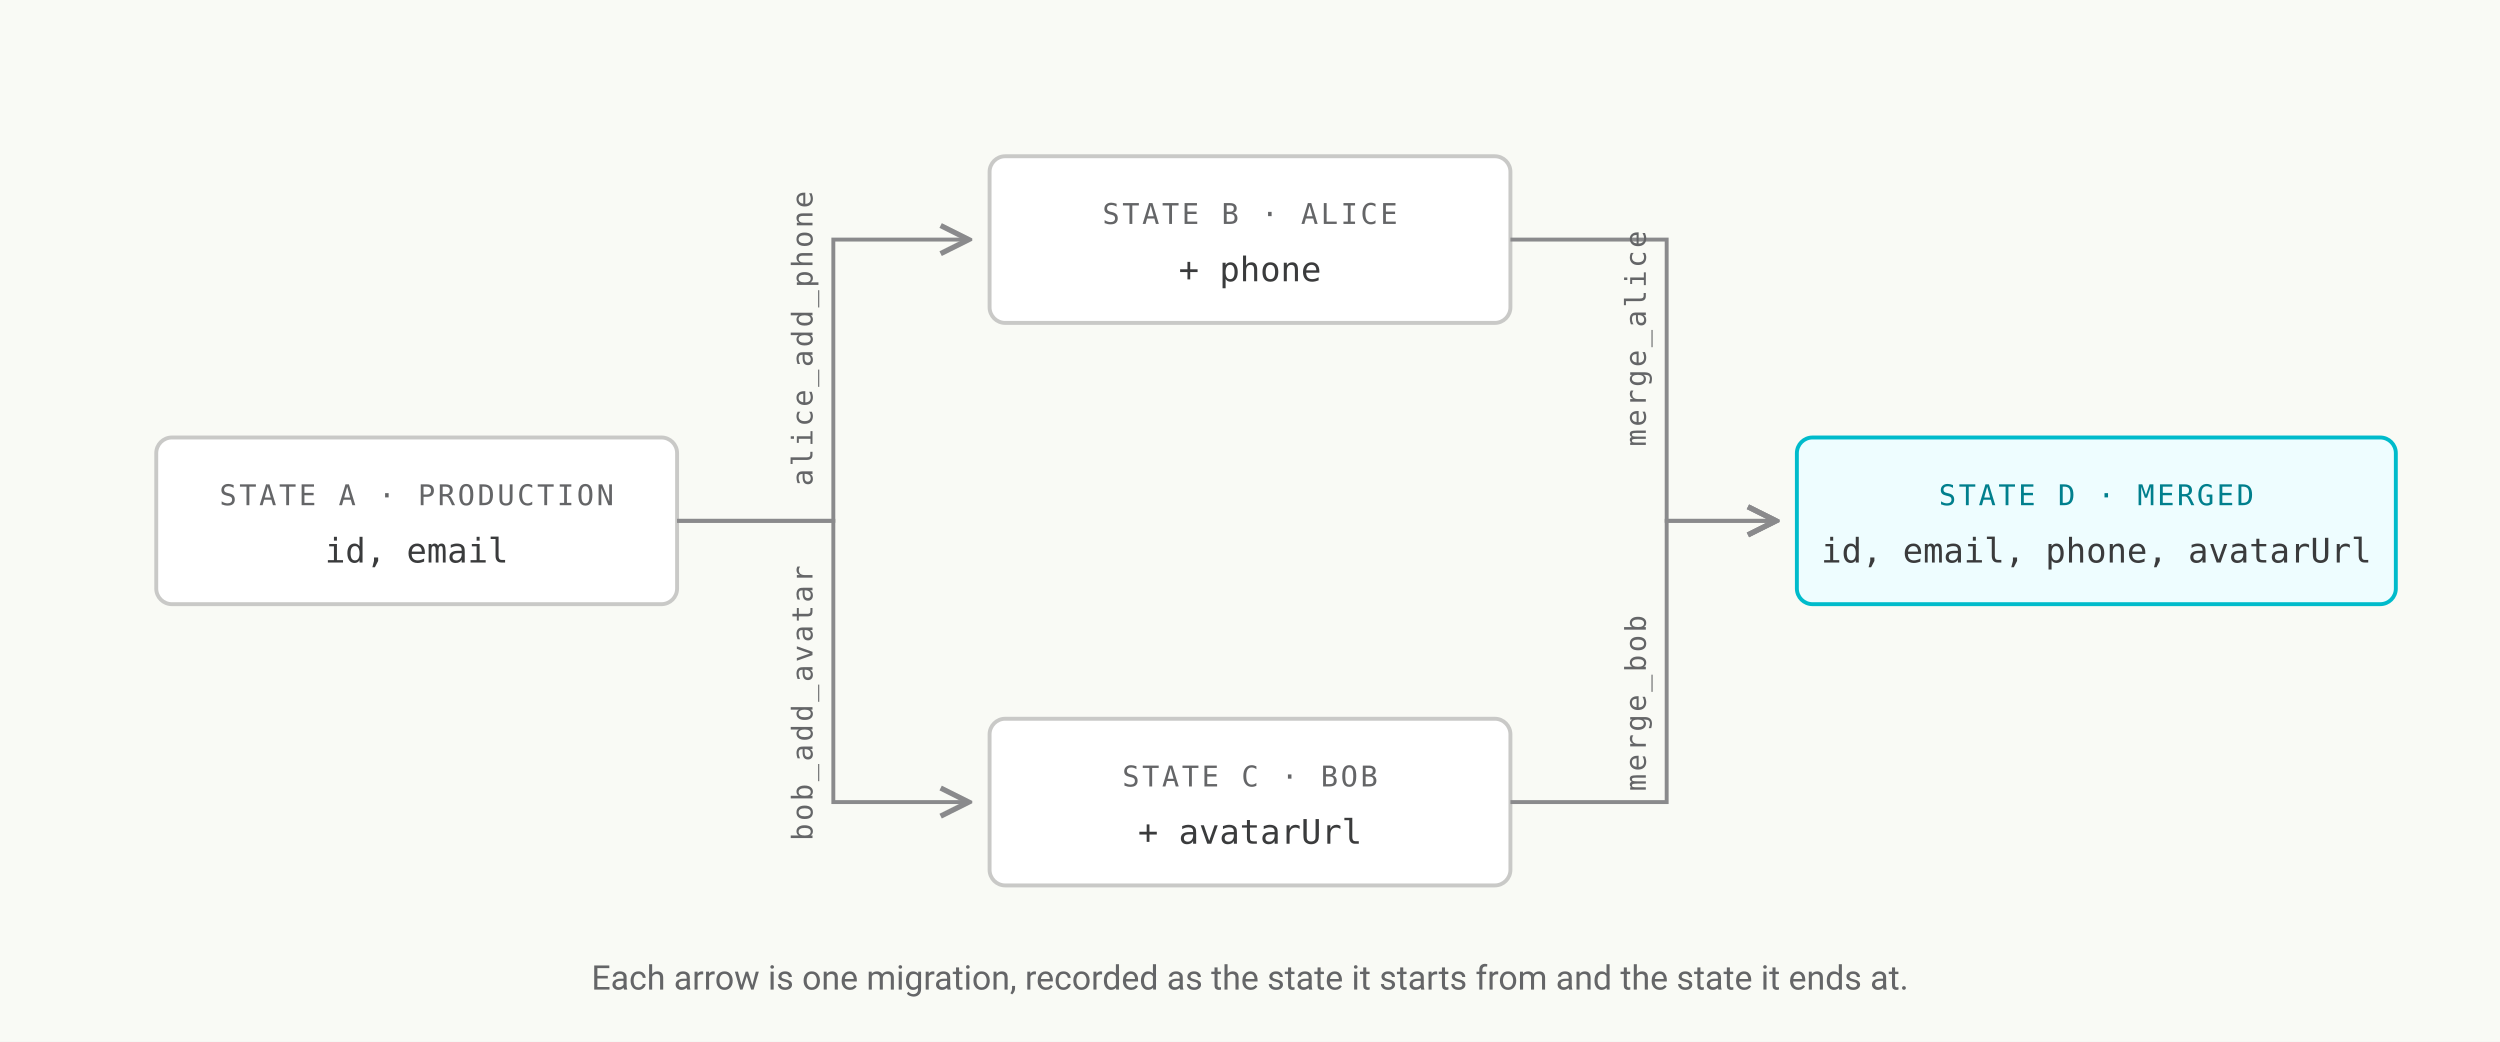
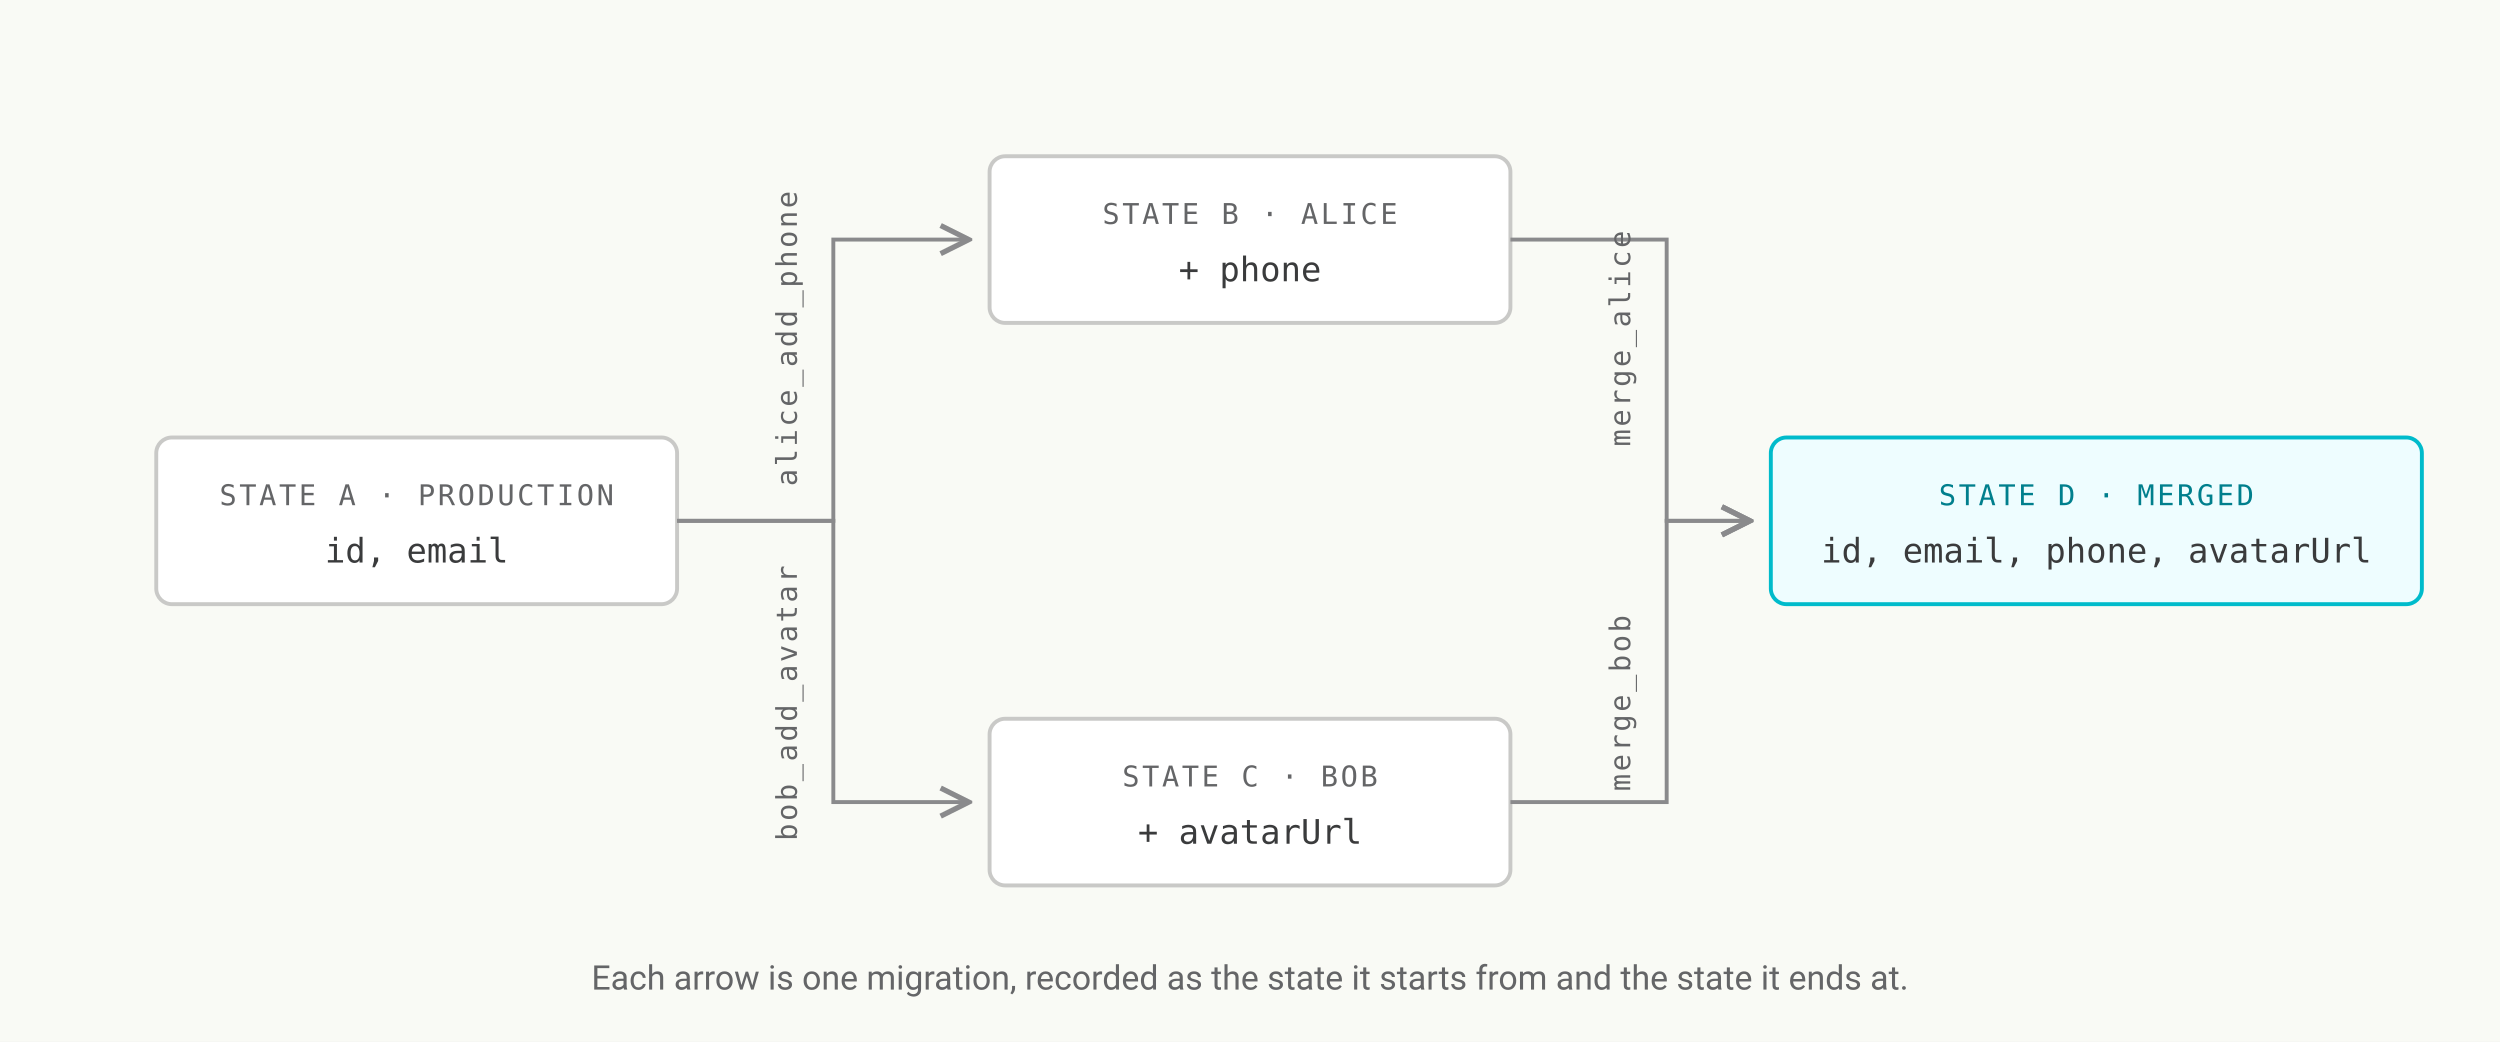
<svg xmlns="http://www.w3.org/2000/svg" width="960" height="400" viewBox="0 0 960 400" role="img" aria-label="The migration graph after the merge. State A is production with id and email. Alice's migration adds phone to reach state B; Bob's migration adds avatarUrl to reach state C. Two merge migrations, one from B and one from C, both reach the merged state D with id, email, phone, and avatarUrl. Each arrow is one migration, recorded as the state it starts from and the state it ends at.">
  <rect width="960" height="400" fill="#f9faf5" />
  <style>
    text{font-family:ui-sans-serif,system-ui,-apple-system,'Segoe UI',Roboto,Arial,sans-serif}
    .cap{font-family:ui-monospace,SFMono-Regular,Menlo,Consolas,monospace;font-size:11px;letter-spacing:1px;fill:#646567}
    .cap-accent{fill:#007f8d}
    .ttl{font-family:ui-monospace,SFMono-Regular,Menlo,Consolas,monospace;font-size:14px;font-weight:600;letter-spacing:1.2px;fill:#151515}
    .name{font-size:15px;fill:#151515}
    .mono{font-family:ui-monospace,SFMono-Regular,Menlo,Consolas,monospace;font-size:13px;fill:#3a3b3c}
    .sub{font-size:13px;fill:#646567}
    .box{fill:#ffffff;stroke:#c9c9c7;stroke-width:1.5}
    .box-dash{fill:#ffffff;stroke:#b5b5b3;stroke-width:1.5;stroke-dasharray:6 5}
    .wrap{fill:#eeeeec;stroke:#a5a5a6;stroke-width:1.5}
    .wrap-dash{fill:none;stroke:#a5a5a6;stroke-width:1.5;stroke-dasharray:7 6}
    .wrap-accent{fill:#eefdff;stroke:#00bbcb;stroke-width:1.5}
    .box-accent{fill:#ffffff;stroke:#00bbcb;stroke-width:1.5;stroke-dasharray:6 5}
    .edge{fill:none;stroke:#8a8a8c;stroke-width:1.5;stroke-dasharray:5 5}
    .edge-solid{fill:none;stroke:#8a8a8c;stroke-width:1.5}
  </style>
  <defs>
    <marker id="ah" viewBox="0 0 10 10" refX="9" refY="5" markerWidth="9" markerHeight="9" orient="auto-start-reverse">
      <path d="M1 1L9 5L1 9" fill="none" stroke="#8a8a8c" stroke-width="1.5" />
    </marker>
  </defs>
  <rect class="box" x="60" y="168" width="200" height="64" rx="6" />
  <text class="cap" x="160.0" y="194" text-anchor="middle">STATE A · PRODUCTION</text>
  <text class="mono" x="160.0" y="216" text-anchor="middle">id, email</text>
  <rect class="box" x="380" y="60" width="200" height="64" rx="6" />
  <text class="cap" x="480.0" y="86" text-anchor="middle">STATE B · ALICE</text>
  <text class="mono" x="480.0" y="108" text-anchor="middle">+ phone</text>
  <rect class="box" x="380" y="276" width="200" height="64" rx="6" />
  <text class="cap" x="480.0" y="302" text-anchor="middle">STATE C · BOB</text>
  <text class="mono" x="480.0" y="324" text-anchor="middle">+ avatarUrl</text>
-   <rect class="wrap-accent" x="690" y="168" width="230" height="64" rx="6" />
+   <rect class="wrap-accent" x="680" y="168" width="250" height="64" rx="6" />
  <text class="cap cap-accent" x="805.0" y="194" text-anchor="middle">STATE D · MERGED</text>
  <text class="mono" x="805.0" y="216" text-anchor="middle">id, email, phone, avatarUrl</text>
  <path class="edge-solid" d="M260 200 H320 V92 H372" marker-end="url(#ah)" />
-   <text class="cap" x="312" y="130" text-anchor="middle" transform="rotate(-90 312 130)">alice_add_phone</text>
+   <text class="cap" x="306" y="130" text-anchor="middle" transform="rotate(-90 306 130)">alice_add_phone</text>
  <path class="edge-solid" d="M260 200 H320 V308 H372" marker-end="url(#ah)" />
-   <text class="cap" x="312" y="270" text-anchor="middle" transform="rotate(-90 312 270)">bob_add_avatar</text>
-   <path class="edge-solid" d="M580 92 H640 V200 H682" marker-end="url(#ah)" />
-   <text class="cap" x="632" y="130" text-anchor="middle" transform="rotate(-90 632 130)">merge_alice</text>
-   <path class="edge-solid" d="M580 308 H640 V200 H682" marker-end="url(#ah)" />
-   <text class="cap" x="632" y="270" text-anchor="middle" transform="rotate(-90 632 270)">merge_bob</text>
+   <text class="cap" x="306" y="270" text-anchor="middle" transform="rotate(-90 306 270)">bob_add_avatar</text>
+   <path class="edge-solid" d="M580 92 H640 V200 H672" marker-end="url(#ah)" />
+   <text class="cap" x="626" y="130" text-anchor="middle" transform="rotate(-90 626 130)">merge_alice</text>
+   <path class="edge-solid" d="M580 308 H640 V200 H672" marker-end="url(#ah)" />
+   <text class="cap" x="626" y="270" text-anchor="middle" transform="rotate(-90 626 270)">merge_bob</text>
  <text class="sub" x="480" y="380" text-anchor="middle">Each arrow is one migration, recorded as the state it starts from and the state it ends at.</text>
</svg>
